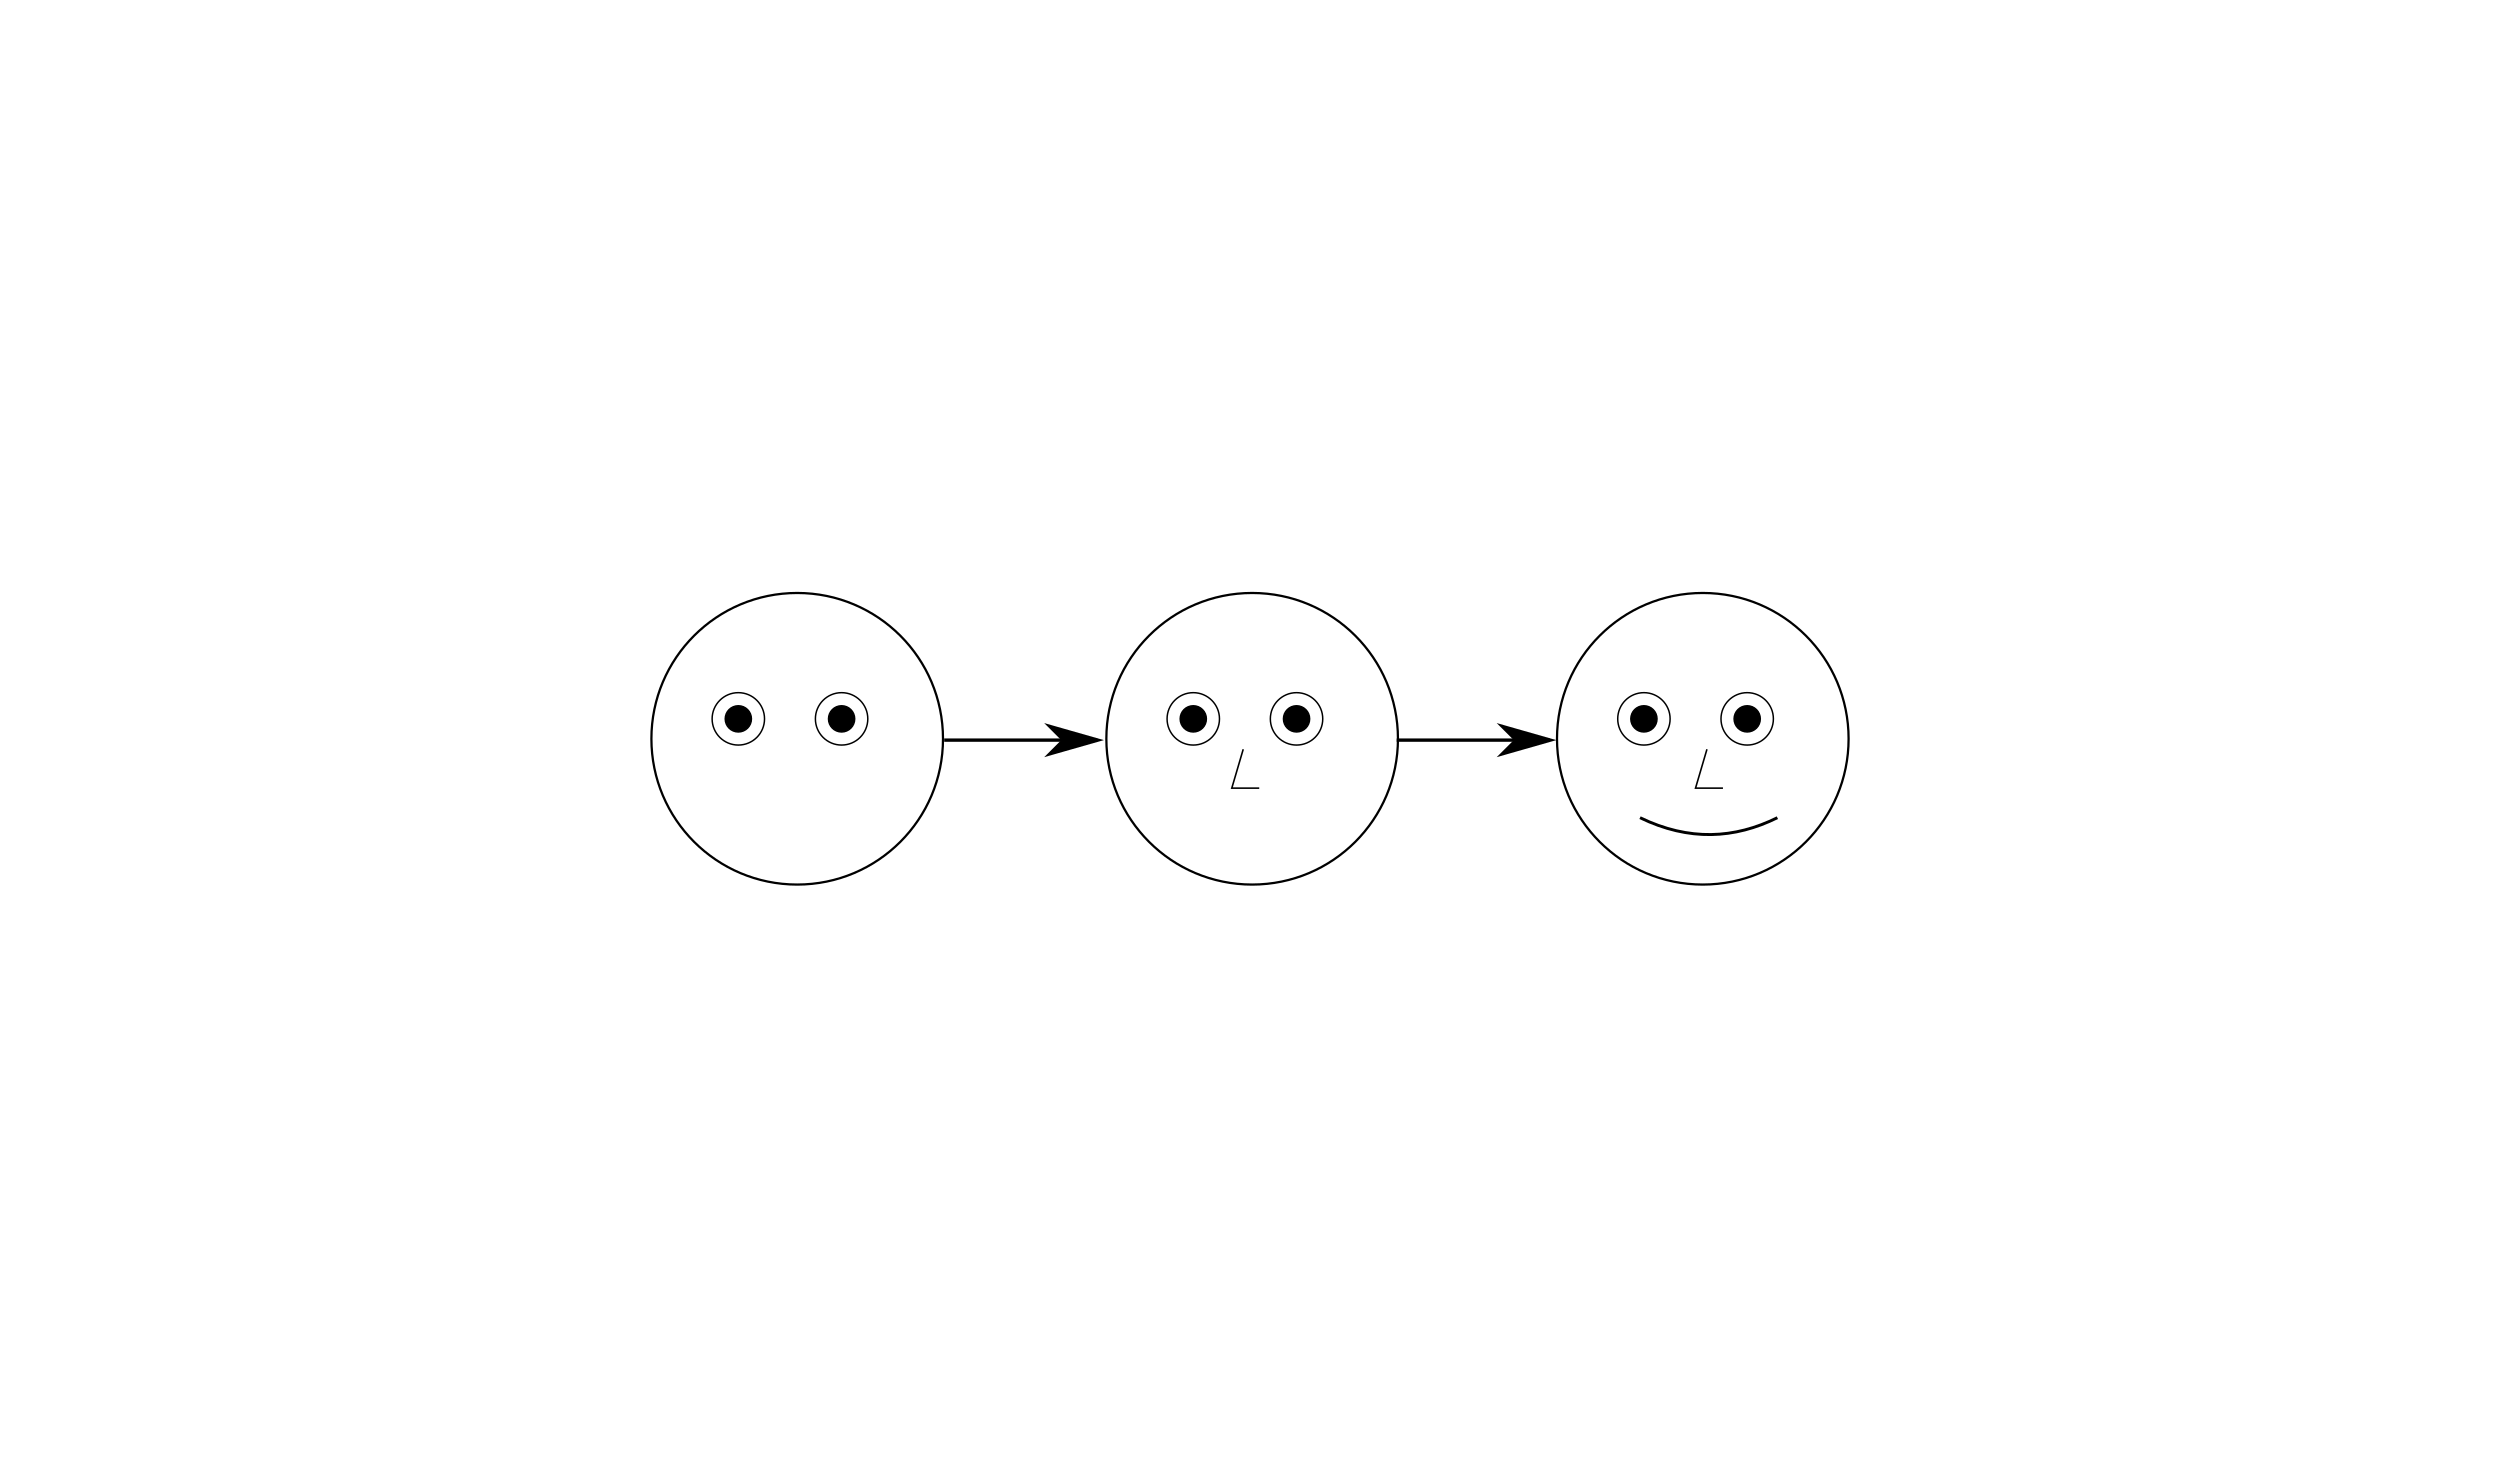
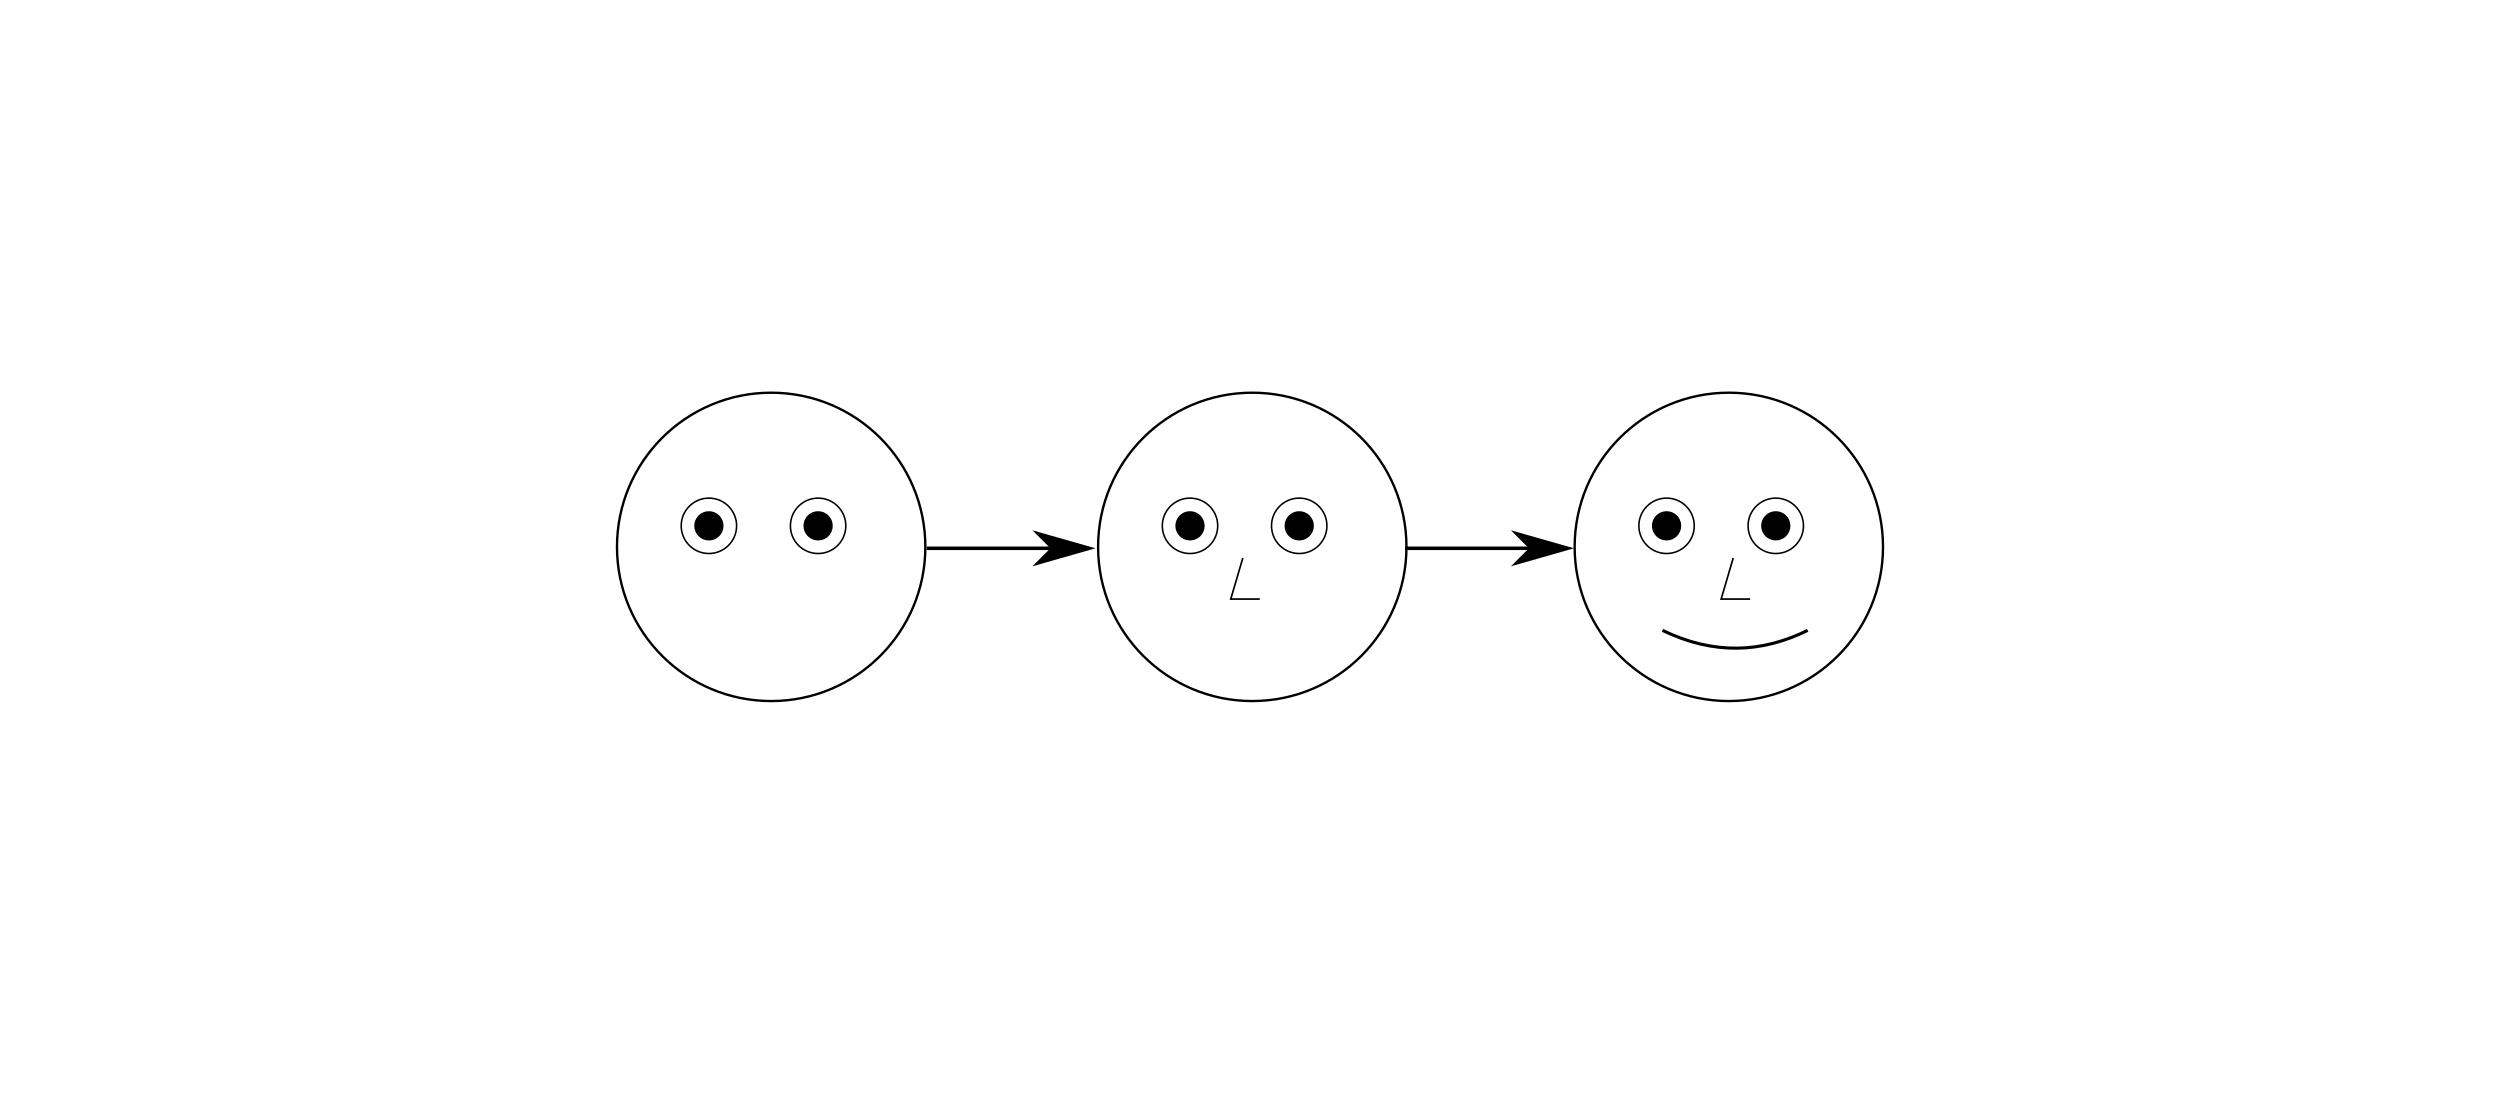
- <svg xmlns="http://www.w3.org/2000/svg" width="846" height="500" viewBox="0 0 846 500" id="svg2" version="1.1">
+ <svg xmlns="http://www.w3.org/2000/svg" width="800" height="350" viewBox="0 0 800 350" id="svg2" version="1.1">
  <defs id="defs4">
    <marker style="overflow:visible" id="marker4630" refX="0" refY="0" orient="auto">
      <path transform="matrix(-0.8,0,0,-0.8,-10,0)" style="fill:#000000;fill-opacity:1;fill-rule:evenodd;stroke:#000000;stroke-width:1pt;stroke-opacity:1" d="M 0,0 5,-5 -12.5,0 5,5 0,0 Z" id="path4632" />
    </marker>
    <marker orient="auto" refY="0" refX="0" id="marker22638" style="overflow:visible">
      <path id="path22640" d="M 0,0 5,-5 -12.5,0 5,5 0,0 Z" style="fill:#000000;fill-opacity:1;fill-rule:evenodd;stroke:#000000;stroke-width:1pt;stroke-opacity:1" transform="matrix(-0.8,0,0,-0.8,-10,0)" />
    </marker>
    <marker orient="auto" refY="0" refX="0" id="marker18329" style="overflow:visible">
      <path id="path18331" d="M 0,0 5,-5 -12.5,0 5,5 0,0 Z" style="fill:#000000;fill-opacity:1;fill-rule:evenodd;stroke:#000000;stroke-width:1pt;stroke-opacity:1" transform="matrix(-0.8,0,0,-0.8,-10,0)" />
    </marker>
    <marker style="overflow:visible" id="marker11570" refX="0" refY="0" orient="auto">
      <path transform="matrix(-0.8,0,0,-0.8,-10,0)" style="fill:#000000;fill-opacity:1;fill-rule:evenodd;stroke:#000000;stroke-width:1pt;stroke-opacity:1" d="M 0,0 5,-5 -12.5,0 5,5 0,0 Z" id="path11572" />
    </marker>
    <marker style="overflow:visible" id="marker11326" refX="0" refY="0" orient="auto">
      <path transform="matrix(-0.8,0,0,-0.8,-10,0)" style="fill:#000000;fill-opacity:1;fill-rule:evenodd;stroke:#000000;stroke-width:1pt;stroke-opacity:1" d="M 0,0 5,-5 -12.5,0 5,5 0,0 Z" id="path11328" />
    </marker>
    <marker orient="auto" refY="0" refX="0" id="marker9818" style="overflow:visible">
      <path id="path9820" d="M 0,0 5,-5 -12.5,0 5,5 0,0 Z" style="fill:#000000;fill-opacity:1;fill-rule:evenodd;stroke:#000000;stroke-width:1pt;stroke-opacity:1" transform="matrix(-0.8,0,0,-0.8,-10,0)" />
    </marker>
    <marker style="overflow:visible" id="marker9572" refX="0" refY="0" orient="auto">
      <path transform="matrix(-0.8,0,0,-0.8,-10,0)" style="fill:#000000;fill-opacity:1;fill-rule:evenodd;stroke:#000000;stroke-width:1pt;stroke-opacity:1" d="M 0,0 5,-5 -12.5,0 5,5 0,0 Z" id="path9574" />
    </marker>
    <marker style="overflow:visible" id="marker9349" refX="0" refY="0" orient="auto">
      <path transform="matrix(-0.8,0,0,-0.8,-10,0)" style="fill:#000000;fill-opacity:1;fill-rule:evenodd;stroke:#000000;stroke-width:1pt;stroke-opacity:1" d="M 0,0 5,-5 -12.5,0 5,5 0,0 Z" id="path9351" />
    </marker>
    <marker style="overflow:visible" id="marker8273" refX="0" refY="0" orient="auto">
      <path transform="matrix(-0.8,0,0,-0.8,-10,0)" style="fill:#000000;fill-opacity:1;fill-rule:evenodd;stroke:#000000;stroke-width:1pt;stroke-opacity:1" d="M 0,0 5,-5 -12.5,0 5,5 0,0 Z" id="path8275" />
    </marker>
    <marker orient="auto" refY="0" refX="0" id="marker7296" style="overflow:visible">
      <path id="path7298" d="M 0,0 5,-5 -12.5,0 5,5 0,0 Z" style="fill:#000000;fill-opacity:1;fill-rule:evenodd;stroke:#000000;stroke-width:1pt;stroke-opacity:1" transform="matrix(-0.8,0,0,-0.8,-10,0)" />
    </marker>
    <marker orient="auto" refY="0" refX="0" id="marker7060" style="overflow:visible">
      <path id="path7062" d="M 0,0 5,-5 -12.5,0 5,5 0,0 Z" style="fill:#000000;fill-opacity:1;fill-rule:evenodd;stroke:#000000;stroke-width:1pt;stroke-opacity:1" transform="matrix(-0.8,0,0,-0.8,-10,0)" />
    </marker>
    <marker orient="auto" refY="0" refX="0" id="marker7724" style="overflow:visible">
      <path id="path7726" d="M 0,0 5,-5 -12.5,0 5,5 0,0 Z" style="fill:#000000;fill-opacity:1;fill-rule:evenodd;stroke:#000000;stroke-width:1pt;stroke-opacity:1" transform="matrix(-0.8,0,0,-0.8,-10,0)" />
    </marker>
    <marker style="overflow:visible" id="marker7176" refX="0" refY="0" orient="auto">
      <path transform="matrix(-0.8,0,0,-0.8,-10,0)" style="fill:#000000;fill-opacity:1;fill-rule:evenodd;stroke:#000000;stroke-width:1pt;stroke-opacity:1" d="M 0,0 5,-5 -12.5,0 5,5 0,0 Z" id="path7178" />
    </marker>
    <marker style="overflow:visible" id="marker6998" refX="0" refY="0" orient="auto">
      <path transform="matrix(-0.8,0,0,-0.8,-10,0)" style="fill:#000000;fill-opacity:1;fill-rule:evenodd;stroke:#000000;stroke-width:1pt;stroke-opacity:1" d="M 0,0 5,-5 -12.5,0 5,5 0,0 Z" id="path7000" />
    </marker>
    <marker orient="auto" refY="0" refX="0" id="marker6826" style="overflow:visible">
      <path id="path6828" d="M 0,0 5,-5 -12.5,0 5,5 0,0 Z" style="fill:#000000;fill-opacity:1;fill-rule:evenodd;stroke:#000000;stroke-width:1pt;stroke-opacity:1" transform="matrix(-0.8,0,0,-0.8,-10,0)" />
    </marker>
    <marker style="overflow:visible" id="marker6555" refX="0" refY="0" orient="auto">
      <path transform="matrix(-0.8,0,0,-0.8,-10,0)" style="fill:#000000;fill-opacity:1;fill-rule:evenodd;stroke:#000000;stroke-width:1pt;stroke-opacity:1" d="M 0,0 5,-5 -12.5,0 5,5 0,0 Z" id="path6557" />
    </marker>
    <marker orient="auto" refY="0" refX="0" id="marker6349" style="overflow:visible">
      <path id="path6351" d="M 0,0 5,-5 -12.5,0 5,5 0,0 Z" style="fill:#000000;fill-opacity:1;fill-rule:evenodd;stroke:#000000;stroke-width:1pt;stroke-opacity:1" transform="matrix(-0.8,0,0,-0.8,-10,0)" />
    </marker>
    <marker style="overflow:visible" id="marker6195" refX="0" refY="0" orient="auto">
      <path transform="matrix(-0.8,0,0,-0.8,-10,0)" style="fill:#000000;fill-opacity:1;fill-rule:evenodd;stroke:#000000;stroke-width:1pt;stroke-opacity:1" d="M 0,0 5,-5 -12.5,0 5,5 0,0 Z" id="path6197" />
    </marker>
    <marker orient="auto" refY="0" refX="0" id="marker5400" style="overflow:visible">
      <path id="path5402" d="M 0,0 5,-5 -12.5,0 5,5 0,0 Z" style="fill:#000000;fill-opacity:1;fill-rule:evenodd;stroke:#000000;stroke-width:1pt;stroke-opacity:1" transform="matrix(-0.8,0,0,-0.8,-10,0)" />
    </marker>
    <marker orient="auto" refY="0" refX="0" id="marker5120" style="overflow:visible">
      <path id="path5122" d="M 0,0 5,-5 -12.5,0 5,5 0,0 Z" style="fill:#000000;fill-opacity:1;fill-rule:evenodd;stroke:#000000;stroke-width:1pt;stroke-opacity:1" transform="matrix(-0.8,0,0,-0.8,-10,0)" />
    </marker>
    <marker orient="auto" refY="0" refX="0" id="marker14952" style="overflow:visible">
      <path id="path14954" d="M 0,0 5,-5 -12.5,0 5,5 0,0 Z" style="fill:#000000;fill-opacity:1;fill-rule:evenodd;stroke:#000000;stroke-width:1pt;stroke-opacity:1" transform="matrix(-0.8,0,0,-0.8,-10,0)" />
    </marker>
    <marker style="overflow:visible" id="marker12886" refX="0" refY="0" orient="auto">
      <path transform="matrix(-0.8,0,0,-0.8,-10,0)" style="fill:#000000;fill-opacity:1;fill-rule:evenodd;stroke:#000000;stroke-width:1pt;stroke-opacity:1" d="M 0,0 5,-5 -12.5,0 5,5 0,0 Z" id="path12888" />
    </marker>
    <marker style="overflow:visible" id="marker11987" refX="0" refY="0" orient="auto">
      <path transform="matrix(-0.8,0,0,-0.8,-10,0)" style="fill:#000000;fill-opacity:1;fill-rule:evenodd;stroke:#000000;stroke-width:1pt;stroke-opacity:1" d="M 0,0 5,-5 -12.5,0 5,5 0,0 Z" id="path11989" />
    </marker>
    <marker style="overflow:visible" id="marker11408" refX="0" refY="0" orient="auto">
      <path transform="matrix(-0.8,0,0,-0.8,-10,0)" style="fill:#000000;fill-opacity:1;fill-rule:evenodd;stroke:#000000;stroke-width:1pt;stroke-opacity:1" d="M 0,0 5,-5 -12.5,0 5,5 0,0 Z" id="path11410" />
    </marker>
    <marker orient="auto" refY="0" refX="0" id="marker11332" style="overflow:visible">
      <path id="path11334" d="M 0,0 5,-5 -12.5,0 5,5 0,0 Z" style="fill:#000000;fill-opacity:1;fill-rule:evenodd;stroke:#000000;stroke-width:1pt;stroke-opacity:1" transform="matrix(-0.8,0,0,-0.8,-10,0)" />
    </marker>
    <marker orient="auto" refY="0" refX="0" id="marker9287" style="overflow:visible">
      <path id="path9289" d="M 0,0 5,-5 -12.5,0 5,5 0,0 Z" style="fill:#000000;fill-opacity:1;fill-rule:evenodd;stroke:#000000;stroke-width:1pt;stroke-opacity:1" transform="matrix(-0.8,0,0,-0.8,-10,0)" />
    </marker>
    <marker style="overflow:visible" id="marker4941" refX="0" refY="0" orient="auto">
      <path transform="matrix(-0.8,0,0,-0.8,-10,0)" style="fill:#000000;fill-opacity:1;fill-rule:evenodd;stroke:#000000;stroke-width:1pt;stroke-opacity:1" d="M 0,0 5,-5 -12.5,0 5,5 0,0 Z" id="path4943" />
    </marker>
    <marker orient="auto" refY="0" refX="0" id="Arrow1Lend" style="overflow:visible">
      <path id="path4285" d="M 0,0 5,-5 -12.5,0 5,5 0,0 Z" style="fill:#000000;fill-opacity:1;fill-rule:evenodd;stroke:#000000;stroke-width:1pt;stroke-opacity:1" transform="matrix(-0.8,0,0,-0.8,-10,0)" />
    </marker>
  </defs>
-   <g id="layer1" transform="translate(22.99988,-3915.618)">
-     <g id="g4994" transform="translate(104.817,-39.0587)">
+   <g id="layer1" transform="translate(22.99988,-4065.618)">
+     <g id="g4994" transform="translate(81.81701,35.9413)">
      <g transform="matrix(0.354175,0,0,0.354175,3.471806,3952.168)" id="g5003">
        <circle r="139.303" cy="712.951" cx="391.008" id="circle5005" style="opacity:1;fill:none;fill-opacity:1;stroke:#000000;stroke-width:2.155;stroke-linejoin:miter;stroke-miterlimit:4;stroke-dasharray:none;stroke-dashoffset:0;stroke-opacity:1" />
        <g transform="matrix(0.2382626,0,0,0.2382626,449.3148,684.8322)" id="g5007">
          <circle style="opacity:1;fill:none;fill-opacity:1;stroke:#000000;stroke-width:6;stroke-linejoin:miter;stroke-miterlimit:4;stroke-dasharray:none;stroke-dashoffset:0;stroke-opacity:1" id="circle5009" cx="-480.833" cy="38.169" r="105.056" />
          <circle style="opacity:1;fill:#000000;fill-opacity:1;stroke:#000000;stroke-width:6;stroke-linejoin:miter;stroke-miterlimit:4;stroke-dasharray:none;stroke-dashoffset:0;stroke-opacity:1" id="circle5011" cx="-480.833" cy="38.169" r="52.528" />
        </g>
        <g id="g5013" transform="matrix(0.2382626,0,0,0.2382626,547.9881,684.8322)">
          <circle r="105.056" cy="38.169" cx="-480.833" id="circle5015" style="opacity:1;fill:none;fill-opacity:1;stroke:#000000;stroke-width:6;stroke-linejoin:miter;stroke-miterlimit:4;stroke-dasharray:none;stroke-dashoffset:0;stroke-opacity:1" />
          <circle r="52.528" cy="38.169" cx="-480.833" id="circle5017" style="opacity:1;fill:#000000;fill-opacity:1;stroke:#000000;stroke-width:6;stroke-linejoin:miter;stroke-miterlimit:4;stroke-dasharray:none;stroke-dashoffset:0;stroke-opacity:1" />
        </g>
      </g>
      <g id="g5019" transform="matrix(0.354175,0,0,0.354175,157.4268,3952.168)">
        <circle style="opacity:1;fill:none;fill-opacity:1;stroke:#000000;stroke-width:2.155;stroke-linejoin:miter;stroke-miterlimit:4;stroke-dasharray:none;stroke-dashoffset:0;stroke-opacity:1" id="circle5021" cx="391.008" cy="712.951" r="139.303" />
        <g id="g5023" transform="matrix(0.2382626,0,0,0.2382626,449.3148,684.8322)">
          <circle r="105.056" cy="38.169" cx="-480.833" id="circle5025" style="opacity:1;fill:none;fill-opacity:1;stroke:#000000;stroke-width:6;stroke-linejoin:miter;stroke-miterlimit:4;stroke-dasharray:none;stroke-dashoffset:0;stroke-opacity:1" />
          <circle r="52.528" cy="38.169" cx="-480.833" id="circle5027" style="opacity:1;fill:#000000;fill-opacity:1;stroke:#000000;stroke-width:6;stroke-linejoin:miter;stroke-miterlimit:4;stroke-dasharray:none;stroke-dashoffset:0;stroke-opacity:1" />
        </g>
        <g transform="matrix(0.2382626,0,0,0.2382626,547.9881,684.8322)" id="g5029">
          <circle style="opacity:1;fill:none;fill-opacity:1;stroke:#000000;stroke-width:6;stroke-linejoin:miter;stroke-miterlimit:4;stroke-dasharray:none;stroke-dashoffset:0;stroke-opacity:1" id="circle5031" cx="-480.833" cy="38.169" r="105.056" />
          <circle style="opacity:1;fill:#000000;fill-opacity:1;stroke:#000000;stroke-width:6;stroke-linejoin:miter;stroke-miterlimit:4;stroke-dasharray:none;stroke-dashoffset:0;stroke-opacity:1" id="circle5033" cx="-480.833" cy="38.169" r="52.528" />
        </g>
      </g>
      <path id="path5035" d="m 191.698,4205.132 51.834,0" style="fill:none;fill-rule:evenodd;stroke:#000000;stroke-width:1.137;stroke-linecap:butt;stroke-linejoin:miter;stroke-miterlimit:4;stroke-dasharray:none;stroke-opacity:1;marker-end:url(#Arrow1Lend)" />
      <path id="path5037" d="m 292.891,4208.226 -3.868,13.152 9.284,0" style="fill:none;fill-rule:evenodd;stroke:#000000;stroke-width:0.542px;stroke-linecap:butt;stroke-linejoin:miter;stroke-opacity:1" />
      <g id="g5464" transform="translate(-28,1488.239)">
        <g transform="matrix(0.354175,0,0,0.354175,337.9239,2463.928)" id="g5065">
          <circle r="139.303" cy="712.951" cx="391.008" id="circle5067" style="opacity:1;fill:none;fill-opacity:1;stroke:#000000;stroke-width:2.155;stroke-linejoin:miter;stroke-miterlimit:4;stroke-dasharray:none;stroke-dashoffset:0;stroke-opacity:1" />
          <g transform="matrix(0.2382626,0,0,0.2382626,449.3148,684.8322)" id="g5069">
            <circle style="opacity:1;fill:none;fill-opacity:1;stroke:#000000;stroke-width:6;stroke-linejoin:miter;stroke-miterlimit:4;stroke-dasharray:none;stroke-dashoffset:0;stroke-opacity:1" id="circle5071" cx="-480.833" cy="38.169" r="105.056" />
            <circle style="opacity:1;fill:#000000;fill-opacity:1;stroke:#000000;stroke-width:6;stroke-linejoin:miter;stroke-miterlimit:4;stroke-dasharray:none;stroke-dashoffset:0;stroke-opacity:1" id="circle5073" cx="-480.833" cy="38.169" r="52.528" />
          </g>
          <g id="g5075" transform="matrix(0.2382626,0,0,0.2382626,547.9881,684.8322)">
            <circle r="105.056" cy="38.169" cx="-480.833" id="circle5077" style="opacity:1;fill:none;fill-opacity:1;stroke:#000000;stroke-width:6;stroke-linejoin:miter;stroke-miterlimit:4;stroke-dasharray:none;stroke-dashoffset:0;stroke-opacity:1" />
            <circle r="52.528" cy="38.169" cx="-480.833" id="circle5079" style="opacity:1;fill:#000000;fill-opacity:1;stroke:#000000;stroke-width:6;stroke-linejoin:miter;stroke-miterlimit:4;stroke-dasharray:none;stroke-dashoffset:0;stroke-opacity:1" />
          </g>
        </g>
      </g>
      <path id="path5513" d="m 449.816,4208.226 -3.868,13.152 9.284,0" style="fill:none;fill-rule:evenodd;stroke:#000000;stroke-width:0.542px;stroke-linecap:butt;stroke-linejoin:miter;stroke-opacity:1" />
      <path style="fill:none;fill-rule:evenodd;stroke:#000000;stroke-width:1px;stroke-linecap:butt;stroke-linejoin:miter;stroke-opacity:1" d="m 427.166,4231.386 c 16.645,8.058 32.011,7.154 46.483,0" id="path5515" />
      <path style="fill:none;fill-rule:evenodd;stroke:#000000;stroke-width:1.137;stroke-linecap:butt;stroke-linejoin:miter;stroke-miterlimit:4;stroke-dasharray:none;stroke-opacity:1;marker-end:url(#marker4630)" d="m 344.823,4205.132 51.834,0" id="path4628" />
    </g>
  </g>
</svg>
